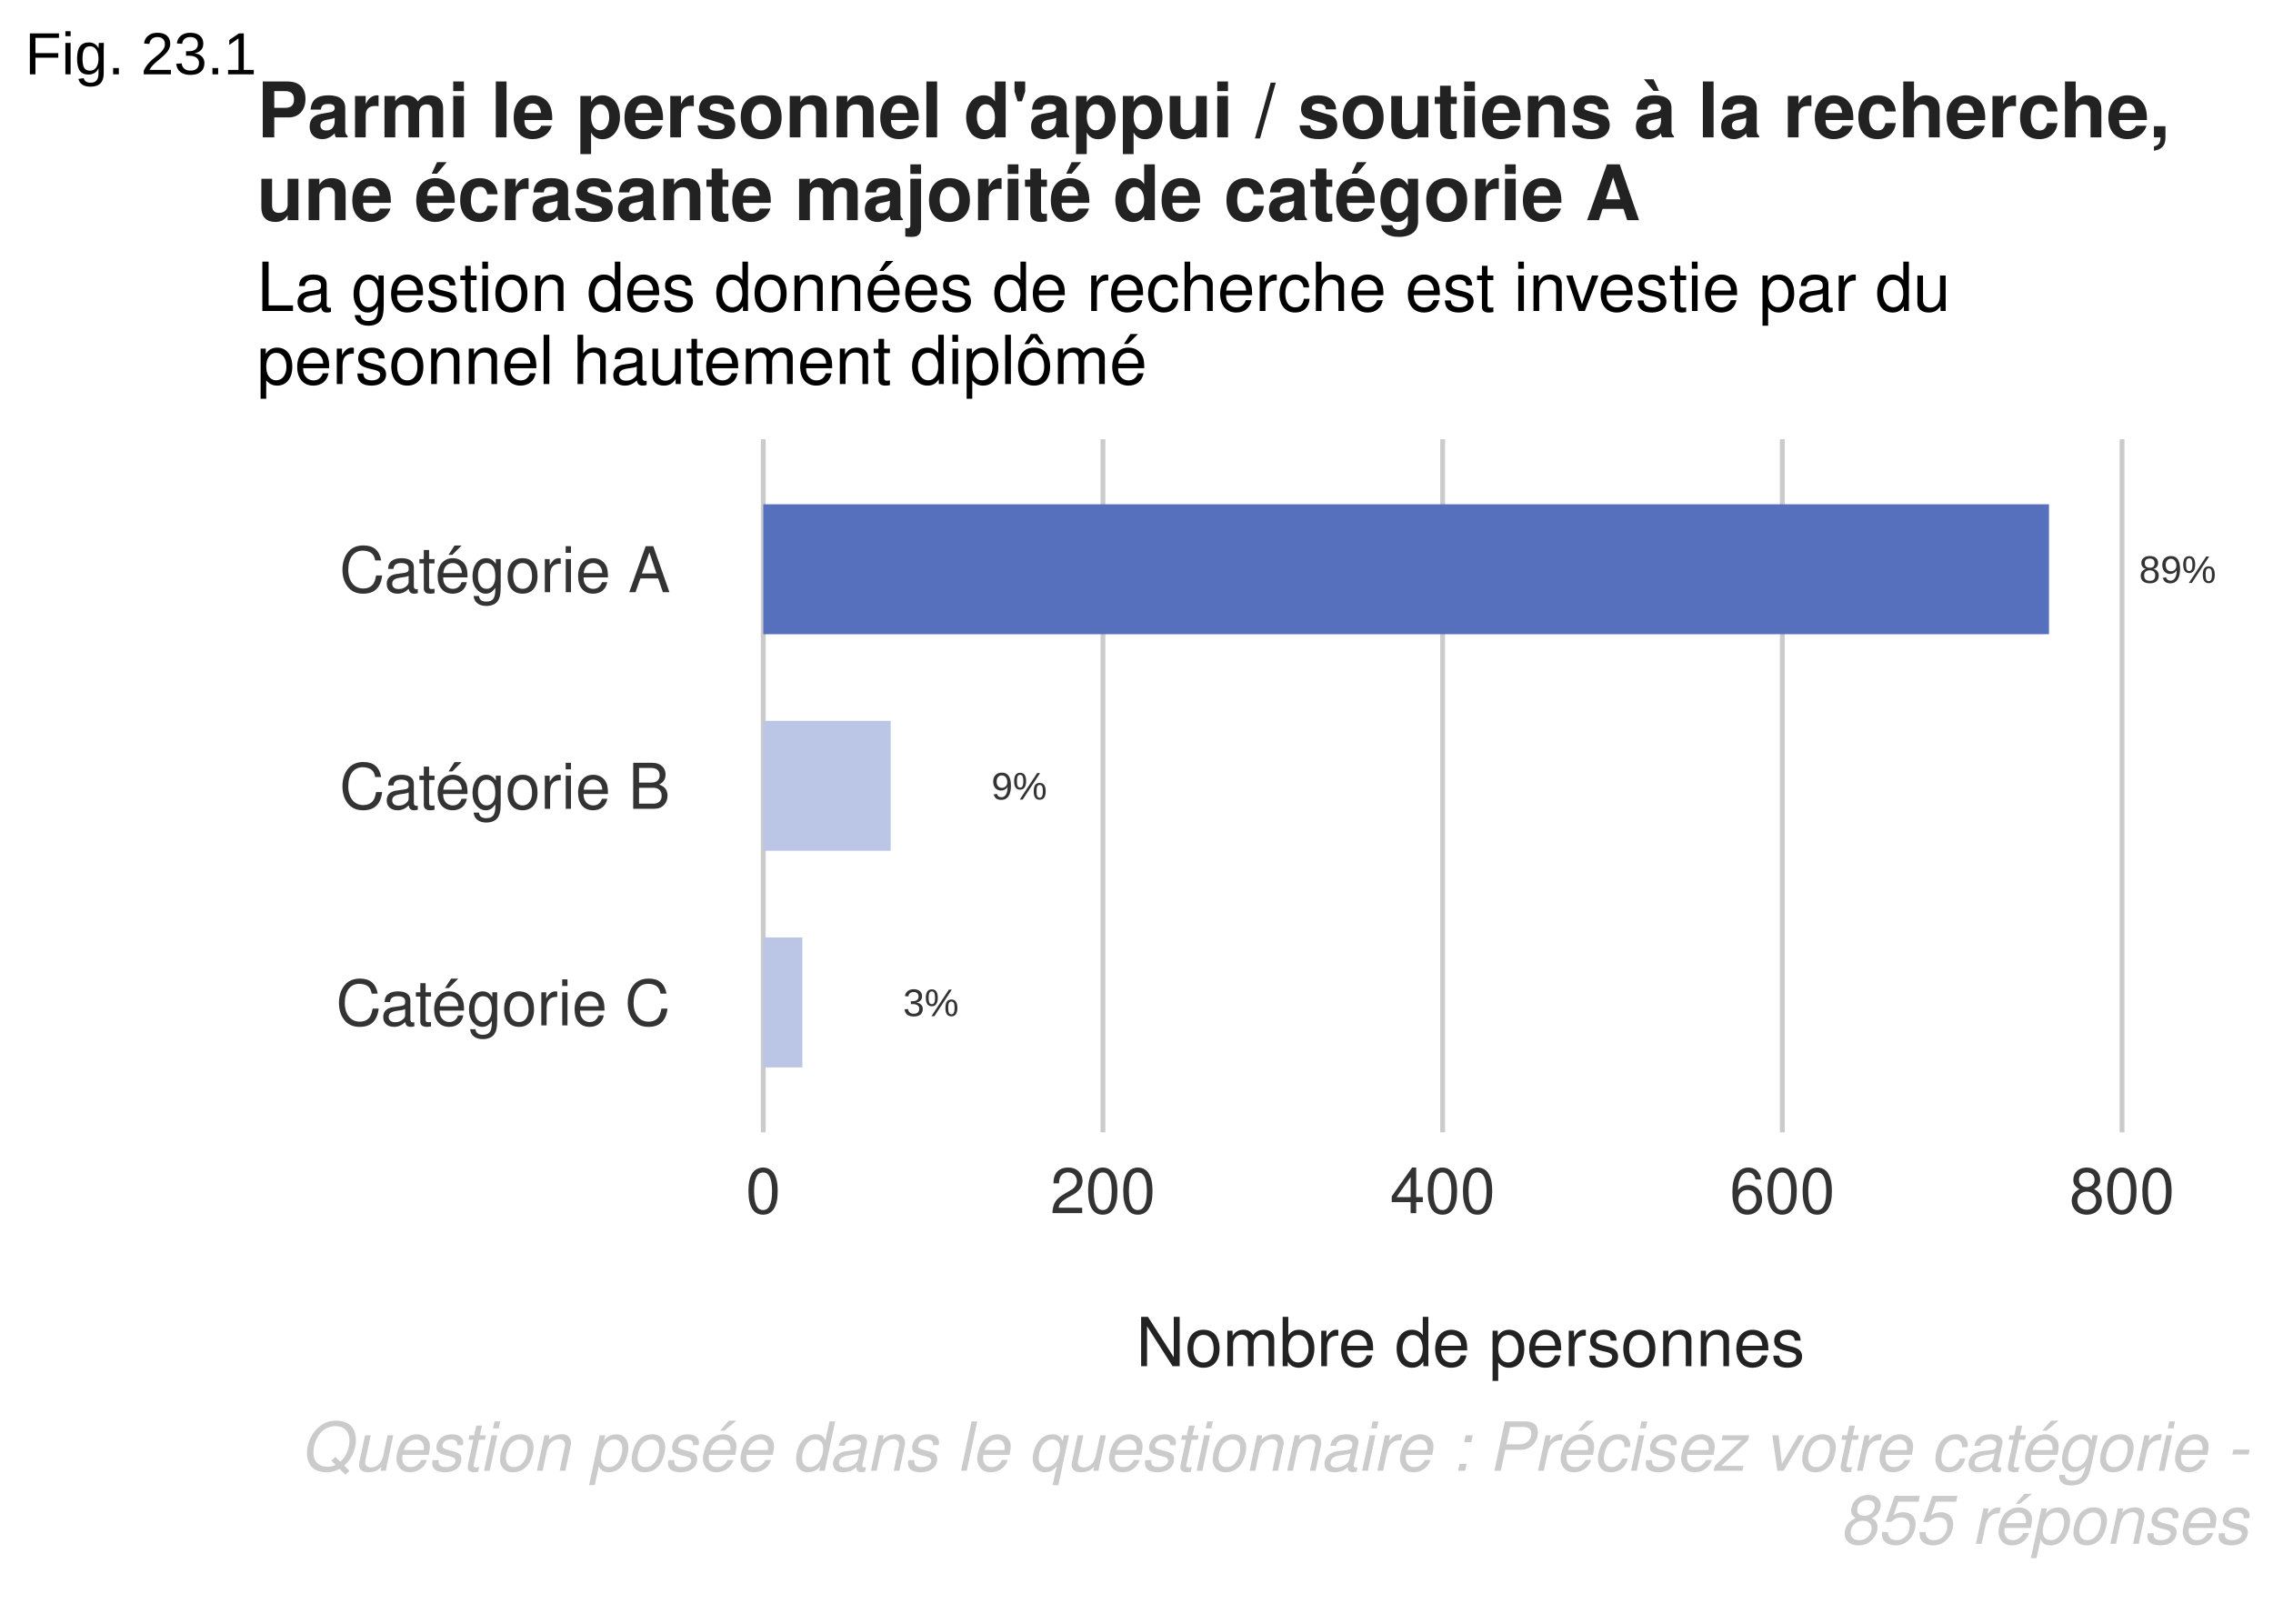
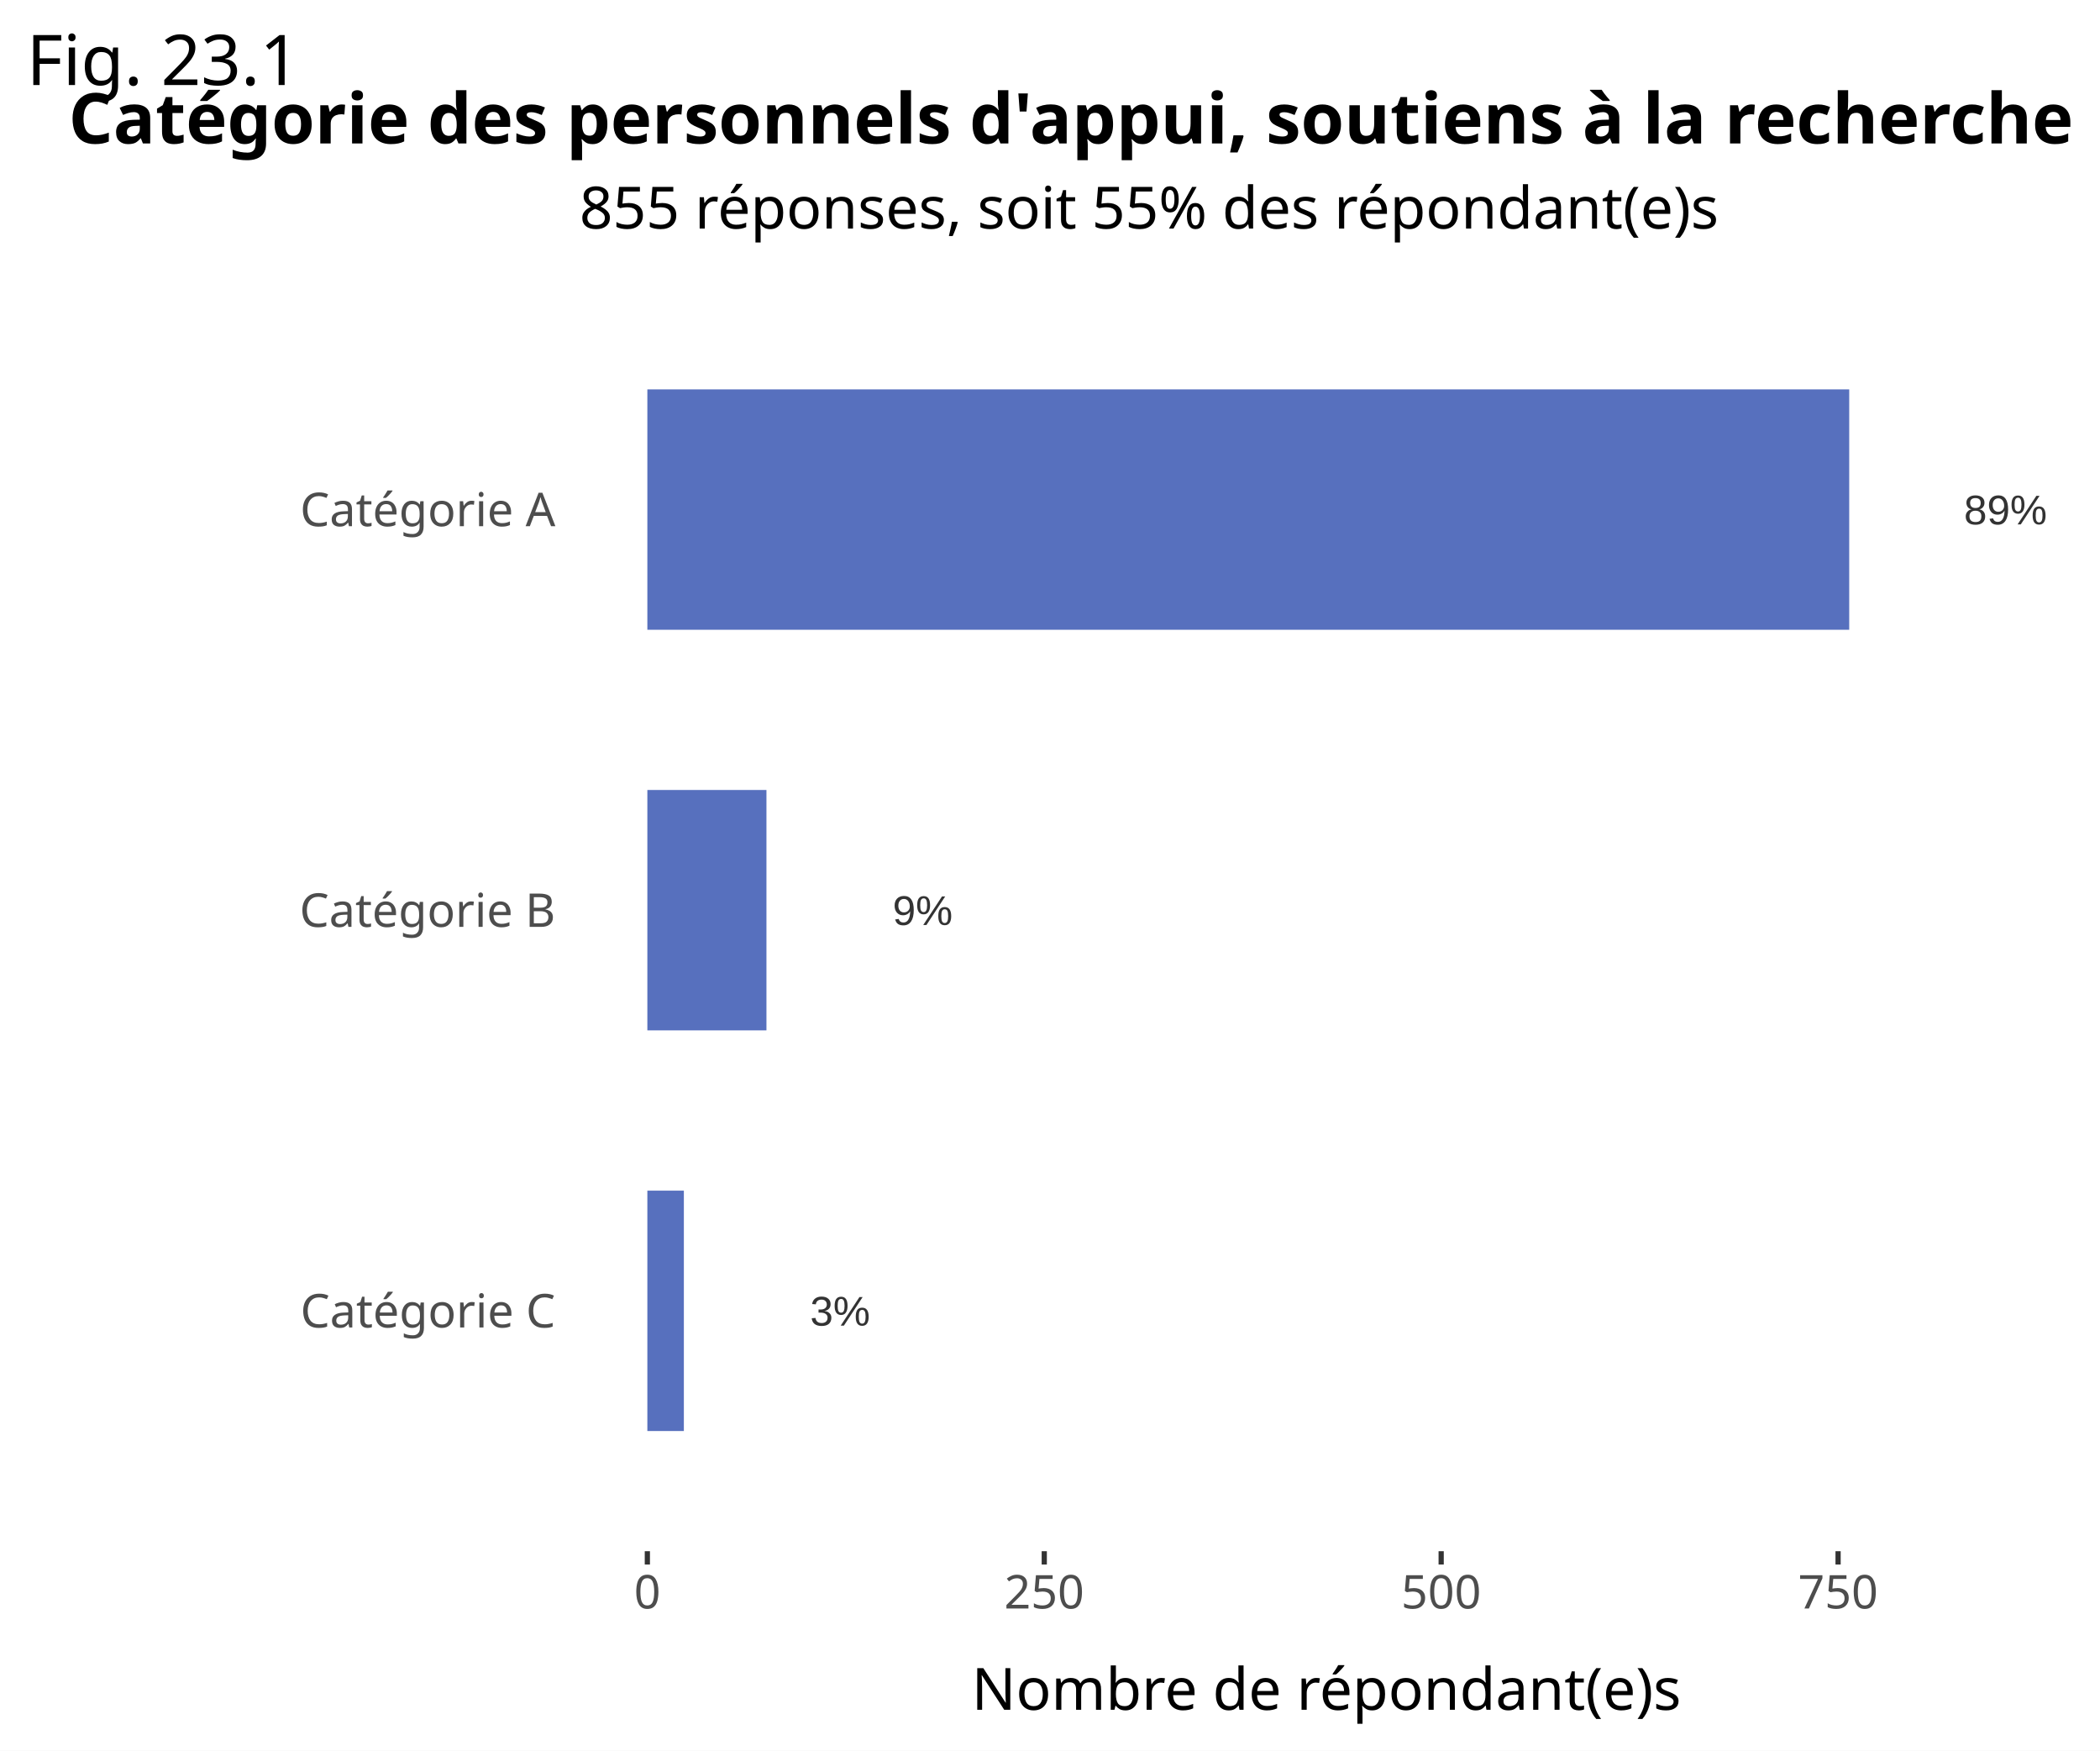
- <svg xmlns="http://www.w3.org/2000/svg" class="svglite" width="504.00pt" height="360.00pt" viewBox="0 0 504.00 360.00">
+ <svg xmlns="http://www.w3.org/2000/svg" class="svglite" width="432.00pt" height="360.00pt" viewBox="0 0 432.00 360.00">
  <defs>
    <style type="text/css">
    .svglite line, .svglite polyline, .svglite polygon, .svglite path, .svglite rect, .svglite circle {
      fill: none;
      stroke: #000000;
      stroke-linecap: round;
      stroke-linejoin: round;
      stroke-miterlimit: 10.00;
    }
    .svglite text {
      white-space: pre;
    }
  </style>
  </defs>
  <rect width="100%" height="100%" style="stroke: none; fill: #FFFFFF;" />
  <defs>
-     <clipPath id="cpMC4wMHw1MDQuMDB8MC4wMHwzNjAuMDA=">
-       <rect x="0.00" y="0.00" width="504.00" height="360.00" />
+     <clipPath id="cpMC4wMHw0MzIuMDB8MC4wMHwzNjAuMDA=">
+       <rect x="0.00" y="0.00" width="432.00" height="360.00" />
    </clipPath>
  </defs>
-   <g clip-path="url(#cpMC4wMHw1MDQuMDB8MC4wMHwzNjAuMDA=)">
-     <rect x="0.00" y="0.00" width="504.00" height="360.00" style="stroke-width: 1.07; stroke: #FFFFFF; fill: #FFFFFF;" />
+   <g clip-path="url(#cpMC4wMHw0MzIuMDB8MC4wMHwzNjAuMDA=)">
+     <rect x="0.00" y="0.00" width="432.00" height="360.00" style="stroke-width: 1.07; stroke: #FFFFFF; fill: #FFFFFF;" />
  </g>
  <defs>
-     <clipPath id="cpMTUzLjU2fDQ5OC41Mnw5Ny4zOXwyNTEuMDU=">
-       <rect x="153.56" y="97.39" width="344.96" height="153.66" />
+     <clipPath id="cpMTE5LjIwfDQyNi41Mnw1NS4zNnwzMTkuMDI=">
+       <rect x="119.20" y="55.36" width="307.32" height="263.66" />
    </clipPath>
  </defs>
-   <g clip-path="url(#cpMTUzLjU2fDQ5OC41Mnw5Ny4zOXwyNTEuMDU=)">
-     <polyline points="169.24,251.05 169.24,97.39 " style="stroke-width: 1.07; stroke: #CBCBCB; stroke-linecap: butt;" />
-     <polyline points="244.56,251.05 244.56,97.39 " style="stroke-width: 1.07; stroke: #CBCBCB; stroke-linecap: butt;" />
-     <polyline points="319.88,251.05 319.88,97.39 " style="stroke-width: 1.07; stroke: #CBCBCB; stroke-linecap: butt;" />
-     <polyline points="395.20,251.05 395.20,97.39 " style="stroke-width: 1.07; stroke: #CBCBCB; stroke-linecap: butt;" />
-     <polyline points="470.53,251.05 470.53,97.39 " style="stroke-width: 1.07; stroke: #CBCBCB; stroke-linecap: butt;" />
-     <rect x="169.24" y="111.80" width="285.09" height="28.81" style="stroke-width: 1.07; stroke: none; stroke-linecap: butt; stroke-linejoin: miter; fill: #5770BE;" />
-     <rect x="169.24" y="159.82" width="28.25" height="28.81" style="stroke-width: 1.07; stroke: none; stroke-linecap: butt; stroke-linejoin: miter; fill: #BBC5E5;" />
-     <rect x="169.24" y="207.84" width="8.66" height="28.81" style="stroke-width: 1.07; stroke: none; stroke-linecap: butt; stroke-linejoin: miter; fill: #BBC5E5;" />
-     <text x="482.84" y="129.25" text-anchor="middle" style="font-size: 8.54px;fill: #333333; font-family: &quot;Arial&quot;;" textLength="16.86px" lengthAdjust="spacingAndGlyphs">89%</text>
-     <text x="225.99" y="177.27" text-anchor="middle" style="font-size: 8.54px;fill: #333333; font-family: &quot;Arial&quot;;" textLength="11.97px" lengthAdjust="spacingAndGlyphs">9%</text>
-     <text x="206.41" y="225.29" text-anchor="middle" style="font-size: 8.54px;fill: #333333; font-family: &quot;Arial&quot;;" textLength="11.97px" lengthAdjust="spacingAndGlyphs">3%</text>
+   <g clip-path="url(#cpMTE5LjIwfDQyNi41Mnw1NS4zNnwzMTkuMDI=)">
+     <rect x="119.20" y="55.36" width="307.32" height="263.66" style="stroke-width: 1.07; stroke: none; fill: #FFFFFF;" />
+     <rect x="133.17" y="80.08" width="247.24" height="49.44" style="stroke-width: 1.07; stroke: none; stroke-linecap: butt; stroke-linejoin: miter; fill: #5770BE;" />
+     <rect x="133.17" y="162.47" width="24.50" height="49.44" style="stroke-width: 1.07; stroke: none; stroke-linecap: butt; stroke-linejoin: miter; fill: #5770BE;" />
+     <rect x="133.17" y="244.87" width="7.51" height="49.44" style="stroke-width: 1.07; stroke: none; stroke-linecap: butt; stroke-linejoin: miter; fill: #5770BE;" />
+     <text x="412.55" y="107.85" text-anchor="middle" style="font-size: 8.54px;fill: #333333; font-family: &quot;Arial&quot;;" textLength="16.86px" lengthAdjust="spacingAndGlyphs">89%</text>
+     <text x="189.80" y="190.24" text-anchor="middle" style="font-size: 8.54px;fill: #333333; font-family: &quot;Arial&quot;;" textLength="11.97px" lengthAdjust="spacingAndGlyphs">9%</text>
+     <text x="172.82" y="272.63" text-anchor="middle" style="font-size: 8.54px;fill: #333333; font-family: &quot;Arial&quot;;" textLength="11.97px" lengthAdjust="spacingAndGlyphs">3%</text>
  </g>
-   <g clip-path="url(#cpMC4wMHw1MDQuMDB8MC4wMHwzNjAuMDA=)">
-     <text x="148.63" y="227.34" text-anchor="end" style="font-size: 14.00px;fill: #333333; font-family: &quot;Nimbus Sans&quot;;" textLength="74.70px" lengthAdjust="spacingAndGlyphs">Catégorie C</text>
-     <text x="148.63" y="179.32" text-anchor="end" style="font-size: 14.00px;fill: #333333; font-family: &quot;Nimbus Sans&quot;;" textLength="73.93px" lengthAdjust="spacingAndGlyphs">Catégorie B</text>
-     <text x="148.63" y="131.30" text-anchor="end" style="font-size: 14.00px;fill: #333333; font-family: &quot;Nimbus Sans&quot;;" textLength="73.93px" lengthAdjust="spacingAndGlyphs">Catégorie A</text>
-     <text x="169.24" y="268.98" text-anchor="middle" style="font-size: 14.00px;fill: #333333; font-family: &quot;Nimbus Sans&quot;;" textLength="7.78px" lengthAdjust="spacingAndGlyphs">0</text>
-     <text x="244.56" y="268.98" text-anchor="middle" style="font-size: 14.00px;fill: #333333; font-family: &quot;Nimbus Sans&quot;;" textLength="23.35px" lengthAdjust="spacingAndGlyphs">200</text>
-     <text x="319.88" y="268.98" text-anchor="middle" style="font-size: 14.00px;fill: #333333; font-family: &quot;Nimbus Sans&quot;;" textLength="23.35px" lengthAdjust="spacingAndGlyphs">400</text>
-     <text x="395.20" y="268.98" text-anchor="middle" style="font-size: 14.00px;fill: #333333; font-family: &quot;Nimbus Sans&quot;;" textLength="23.35px" lengthAdjust="spacingAndGlyphs">600</text>
-     <text x="470.53" y="268.98" text-anchor="middle" style="font-size: 14.00px;fill: #333333; font-family: &quot;Nimbus Sans&quot;;" textLength="23.35px" lengthAdjust="spacingAndGlyphs">800</text>
-     <text x="326.04" y="302.90" text-anchor="middle" style="font-size: 15.00px;fill: #222222; font-family: &quot;Nimbus Sans&quot;;" textLength="148.37px" lengthAdjust="spacingAndGlyphs">Nombre de personnes</text>
-     <text x="56.97" y="68.95" style="font-size: 15.00px; font-family: &quot;Nimbus Sans&quot;;" textLength="376.83px" lengthAdjust="spacingAndGlyphs">La gestion des données de recherche est investie par du</text>
-     <text x="56.97" y="85.15" style="font-size: 15.00px; font-family: &quot;Nimbus Sans&quot;;" textLength="197.56px" lengthAdjust="spacingAndGlyphs">personnel hautement diplômé</text>
-     <text x="56.97" y="30.46" style="font-size: 17.00px; font-weight: bold;fill: #222222; font-family: &quot;Nimbus Sans&quot;;" textLength="424.49px" lengthAdjust="spacingAndGlyphs">Parmi le personnel d'appui / soutiens à la recherche,</text>
-     <text x="56.97" y="48.82" style="font-size: 17.00px; font-weight: bold;fill: #222222; font-family: &quot;Nimbus Sans&quot;;" textLength="307.06px" lengthAdjust="spacingAndGlyphs">une écrasante majorité de catégorie A</text>
-     <text x="498.52" y="326.08" text-anchor="end" style="font-size: 15.00px; font-style: italic;fill: #CBCBCB; font-family: &quot;Nimbus Sans&quot;;" textLength="434.34px" lengthAdjust="spacingAndGlyphs">Question posée dans le questionnaire : Précisez votre catégorie -</text>
-     <text x="498.52" y="342.28" text-anchor="end" style="font-size: 15.00px; font-style: italic;fill: #CBCBCB; font-family: &quot;Nimbus Sans&quot;;" textLength="90.87px" lengthAdjust="spacingAndGlyphs">855 réponses</text>
-     <text x="31.23" y="16.48" text-anchor="middle" style="font-size: 13.20px; font-family: &quot;Arial&quot;;" textLength="51.49px" lengthAdjust="spacingAndGlyphs">Fig. 23.1</text>
+   <g clip-path="url(#cpMC4wMHw0MzIuMDB8MC4wMHwzNjAuMDA=)">
+     <text x="114.26" y="273.01" text-anchor="end" style="font-size: 9.60px;fill: #4D4D4D; font-family: &quot;Noto Sans&quot;;" textLength="52.43px" lengthAdjust="spacingAndGlyphs">Catégorie C</text>
+     <text x="114.26" y="190.62" text-anchor="end" style="font-size: 9.60px;fill: #4D4D4D; font-family: &quot;Noto Sans&quot;;" textLength="52.60px" lengthAdjust="spacingAndGlyphs">Catégorie B</text>
+     <text x="114.26" y="108.22" text-anchor="end" style="font-size: 9.60px;fill: #4D4D4D; font-family: &quot;Noto Sans&quot;;" textLength="52.50px" lengthAdjust="spacingAndGlyphs">Catégorie A</text>
+     <polyline points="133.17,321.76 133.17,319.02 " style="stroke-width: 1.07; stroke: #333333; stroke-linecap: butt;" />
+     <polyline points="214.82,321.76 214.82,319.02 " style="stroke-width: 1.07; stroke: #333333; stroke-linecap: butt;" />
+     <polyline points="296.47,321.76 296.47,319.02 " style="stroke-width: 1.07; stroke: #333333; stroke-linecap: butt;" />
+     <polyline points="378.12,321.76 378.12,319.02 " style="stroke-width: 1.07; stroke: #333333; stroke-linecap: butt;" />
+     <text x="133.17" y="330.81" text-anchor="middle" style="font-size: 9.60px;fill: #4D4D4D; font-family: &quot;Noto Sans&quot;;" textLength="5.49px" lengthAdjust="spacingAndGlyphs">0</text>
+     <text x="214.82" y="330.81" text-anchor="middle" style="font-size: 9.60px;fill: #4D4D4D; font-family: &quot;Noto Sans&quot;;" textLength="16.46px" lengthAdjust="spacingAndGlyphs">250</text>
+     <text x="296.47" y="330.81" text-anchor="middle" style="font-size: 9.60px;fill: #4D4D4D; font-family: &quot;Noto Sans&quot;;" textLength="16.46px" lengthAdjust="spacingAndGlyphs">500</text>
+     <text x="378.12" y="330.81" text-anchor="middle" style="font-size: 9.60px;fill: #4D4D4D; font-family: &quot;Noto Sans&quot;;" textLength="16.46px" lengthAdjust="spacingAndGlyphs">750</text>
+     <text x="272.86" y="351.64" text-anchor="middle" style="font-size: 12.00px; font-family: &quot;Noto Sans&quot;;" textLength="146.43px" lengthAdjust="spacingAndGlyphs">Nombre de répondant(e)s</text>
+     <text x="119.20" y="47.00" style="font-size: 12.00px; font-family: &quot;Noto Sans&quot;;" textLength="234.80px" lengthAdjust="spacingAndGlyphs">855 réponses, soit 55% des répondant(e)s</text>
+     <text x="426.52" y="29.50" text-anchor="end" style="font-size: 14.40px; font-weight: bold; font-family: &quot;Noto Sans&quot;;" textLength="413.24px" lengthAdjust="spacingAndGlyphs">Catégorie des personnels d'appui, soutiens à la recherche</text>
+     <text x="33.57" y="17.49" text-anchor="middle" style="font-size: 14.40px; font-family: &quot;Noto Sans&quot;;" textLength="56.18px" lengthAdjust="spacingAndGlyphs">Fig. 23.1</text>
  </g>
</svg>
